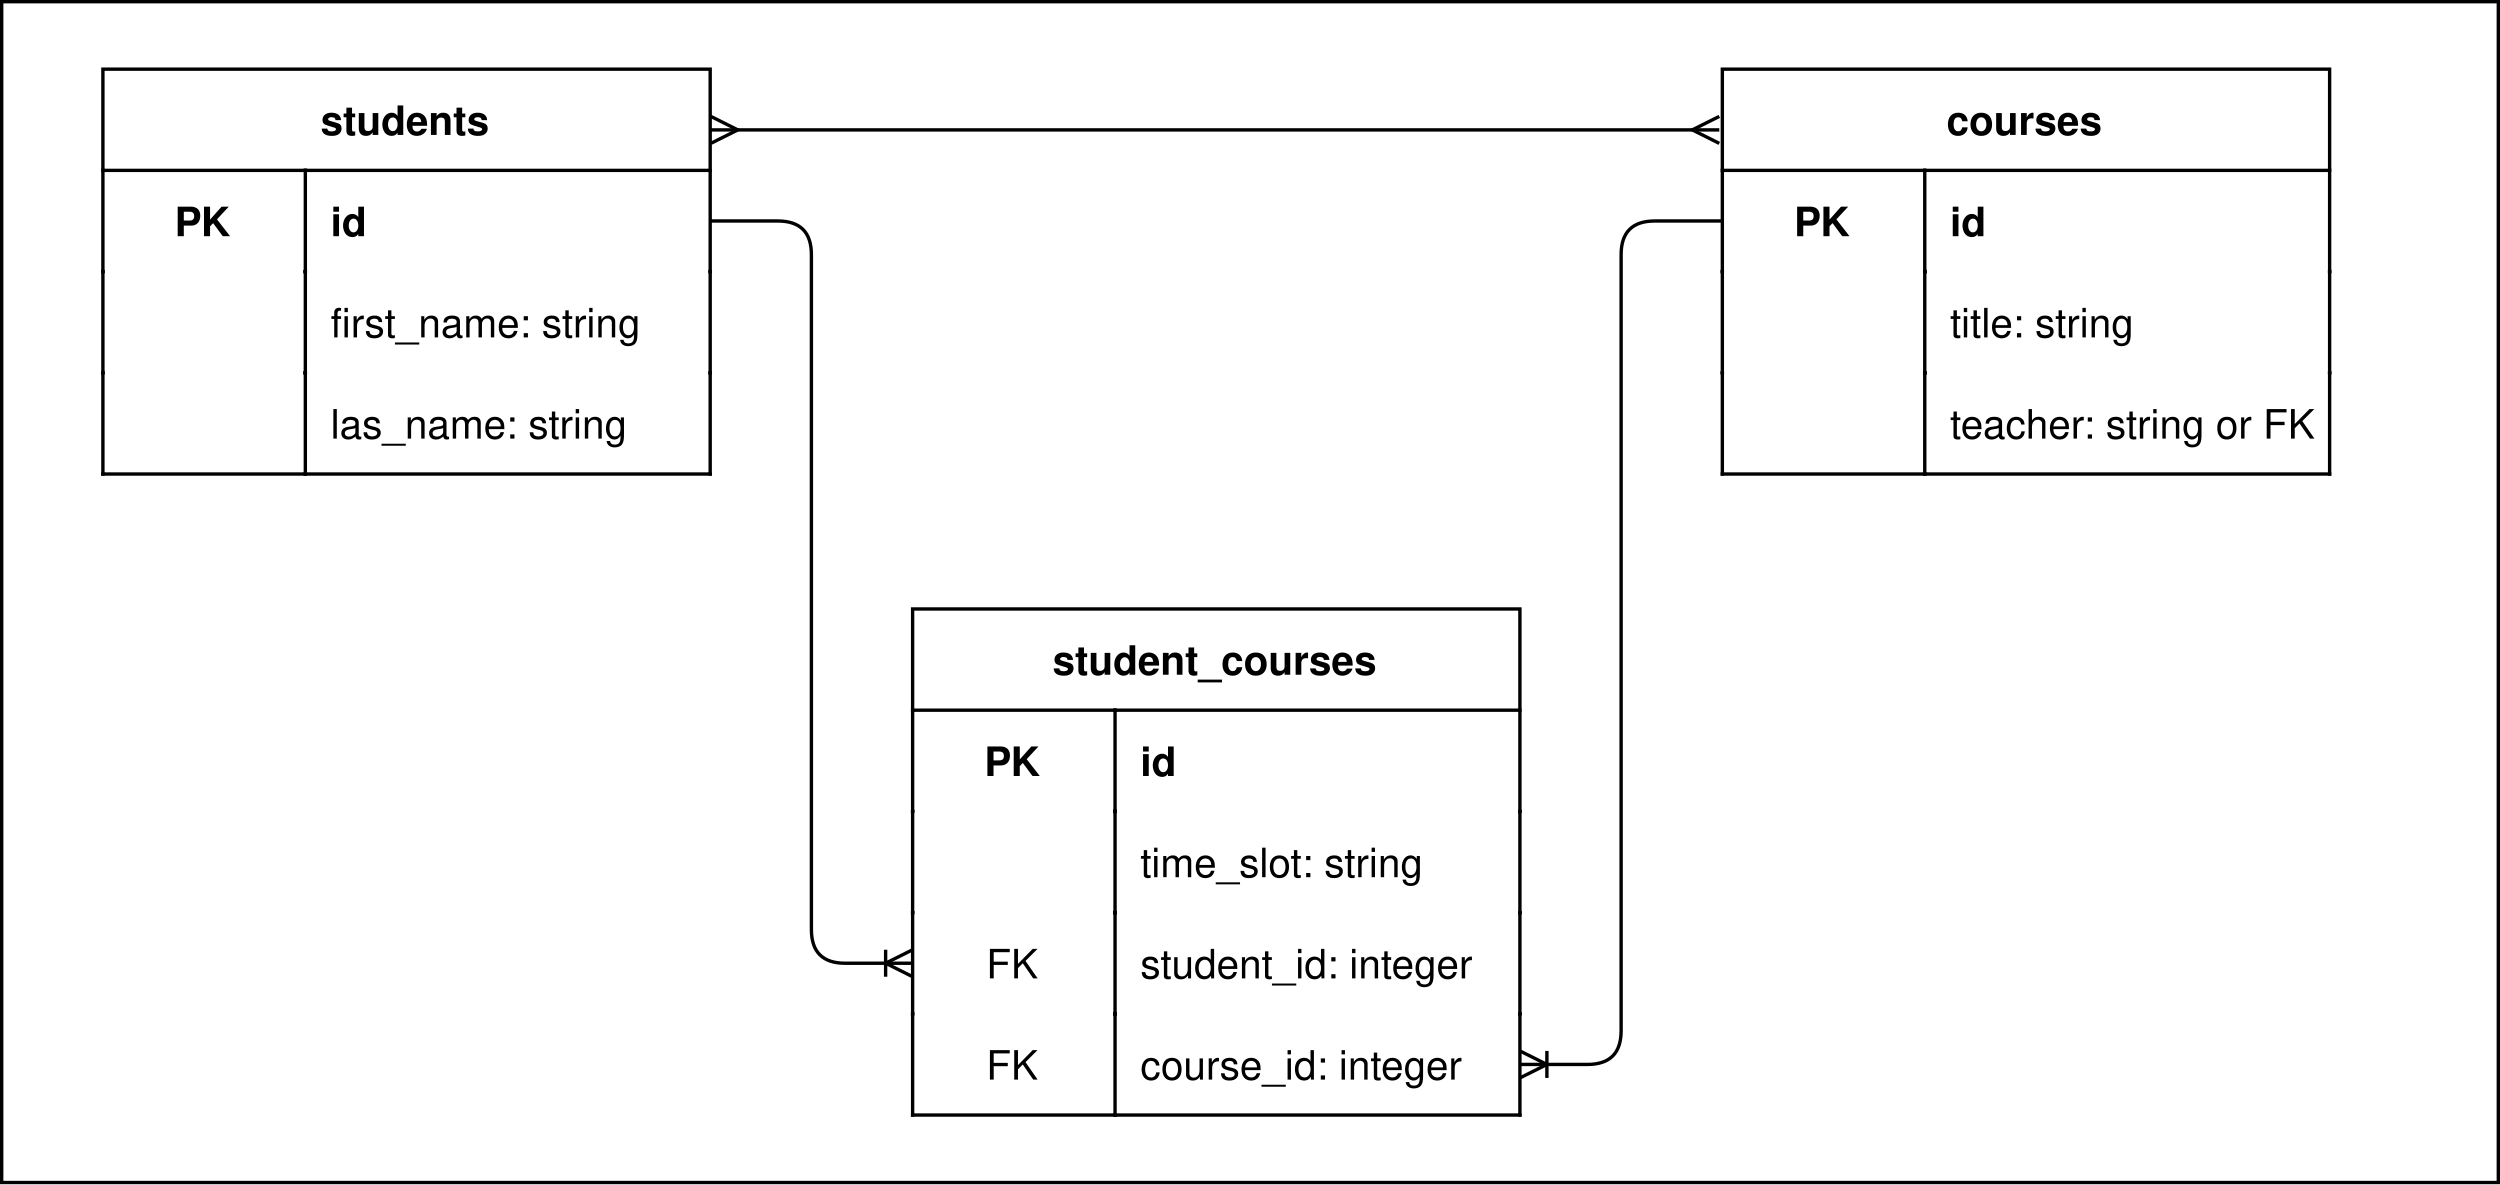
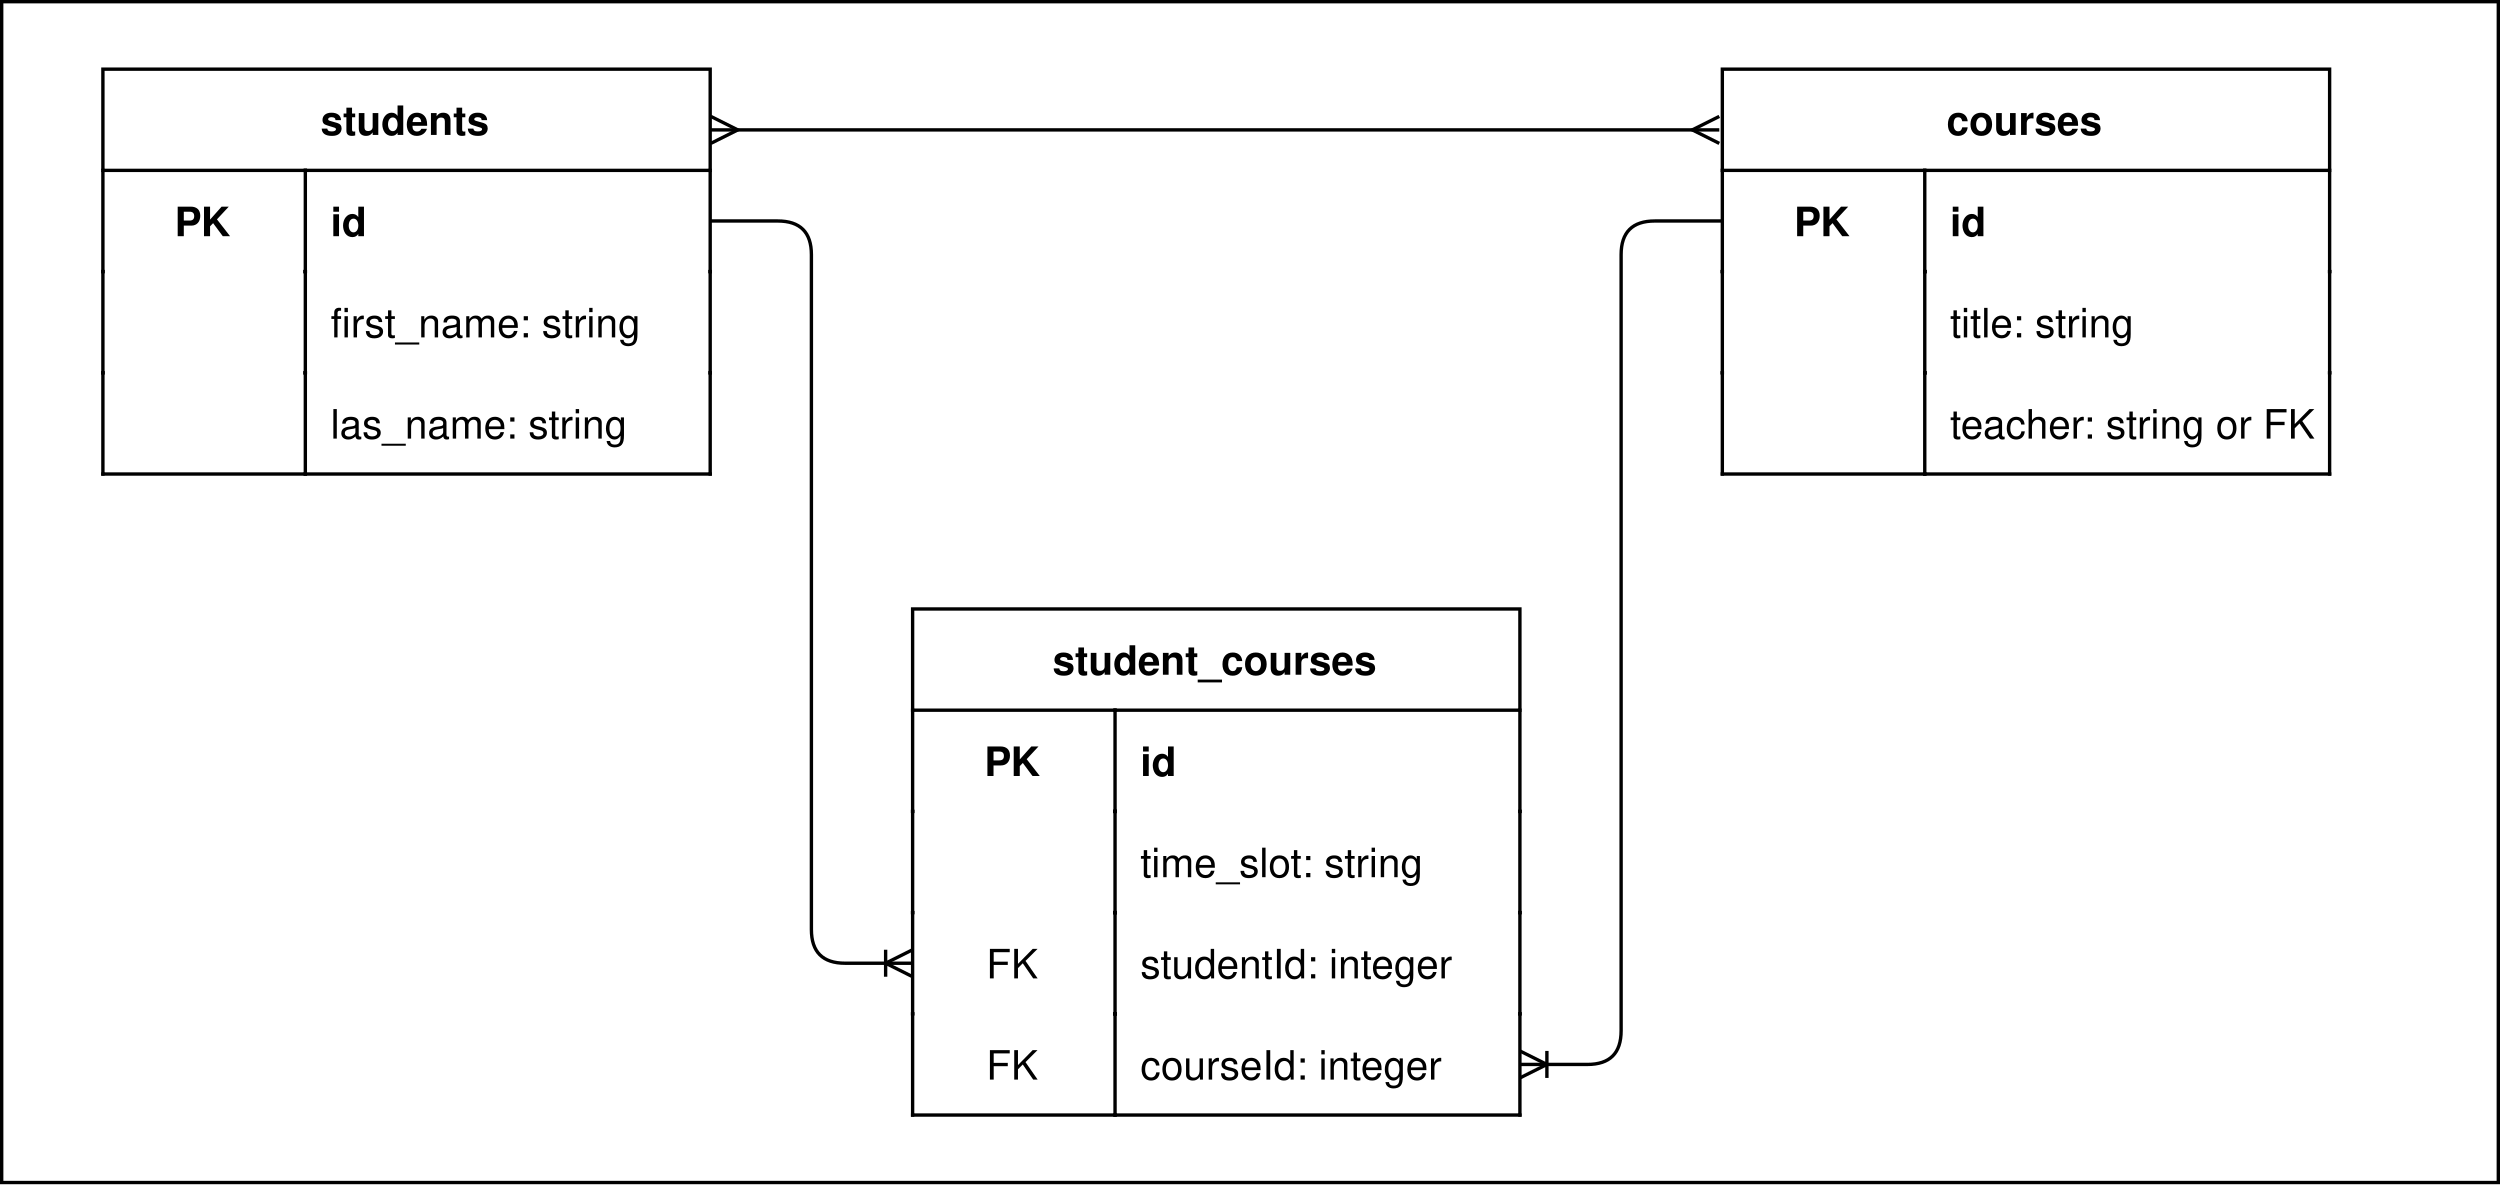
<svg xmlns="http://www.w3.org/2000/svg" host="65bd71144e" version="1.1" width="741px" height="351px" viewBox="-0.5 -0.5 741 351" content="&lt;mxfile&gt;&lt;diagram id=&quot;m0Mo43yvslQXJXKgiQLq&quot; name=&quot;Page-1&quot;&gt;7Vxdb+MoFP01edzKmLofj5O0syNNR6rakXb2qWJiEiMRE2EySebX78WGODZx63Qdd0QsVZW5wDXcczm2DygjPFls/pZkmXwTMeWjMIg3I3w3CsMouob/2rAtDJfotjDMJYsLEyoNz+w3NcbAWFcsplmloRKCK7asGqciTelUVWxESrGuNpsJXr3rksypY3ieEu5a/2GxSgrrTRSU9i+UzRN7ZxSYmgWxjY0hS0gs1nsmfD/CEymEKq4WmwnlOnY2LkW/zw21u4FJmqo2HcKiwy/CV2ZuZlxqaycrxSqNqW4fjPB4nTBFn5dkqmvXgC7YErXgUEJwadxRqeimcUhoN1FIECoWVMktNDHJcGNCsy4je31pbMleVLENNzFozneuygnDhZnz4fljZ/6ZWsUw0syJA0C11JeK/NSmcaaIVCY3sQ4NZJsiLKXSxGIqOCfLjOXNC0vCePxAtmKlrCNbGs/YhsZPRWrqtpClD+AsM3GfgfNnMxhdTTibp3A9hbHqO44lzWAsDyRTHUBhOmAT4a1dfi406OYANCjsAJrLt1OzAsmTXkfjREj2WwPBTeD2YcrLa7bgJIUFSuKaaSxyQsrDzTifCC40lqlIqQOnbhRLsfxO5JwqY1gKpjMHxhaN4Q+CMAkuolEEY51AGZVl+NPNpZqINFMS0kb7oIDemmoEx0osjVNOZ9a/NCHW1z+FUmJhCq2wxq8uO9wSW9wBtJED7ePXRnBhCooR/gRETtI5L6DIeZ2UUBzA62AEK1HbD2d9fQkI5ozn1JywGBihbZQvD0d5L6xXR0bVOCsDcLQ3woEjUqIgw4HLMweq3ThboXfloAc1H4ueZcOi7TiD5xNL5w9Fz6savNEJ4N1UwdhfRGGncLdy1y3e1wMR90nEh3LoVER80x7afhYyjZn1979Y+Np7Fr51oJsxmamXlCyg/CkHUQIJ/unM3DXEPjOx/f4dqLgfKr7tkYoR8pWLUXA4yB6RMXJ1FE6y8+HiJoi9JuNG7ehlKlYyo4OEBDXhdVVDav16i7qQ99AgInX8wER/joqEfJaRkP86EjprIakJYK8fmYOU1C8d96klIW/FJOS/moRcOUmxBX3JuN6JPocvmDOUk+wdBzruiY771JNCV0/6/NFvx10R8t5RGV8J2S7FA+qCbqIZGRKazuHD3VdKbkLZa0p2RaWBkk9JyTuMe+FkV47yh5Mb4uwTJ7uCU6H0ng8lN4DsNSW7MpWDL43n1KpCECymtk+UE8VEel/WFNpRwckoHFXOzdI0/qQPJkPx/gkw/y6+kXSbV8BAf9i1qgv/6sJFZIt3m/3KO0vldMPUD+scrvd6QanspAu2TzEtPZdmNjVTh7SfmlaG05R9JLR7P9udJa1o/tYo8+j9qo7jlWx51I+gMg/rB1fD+l5CMX7Tq8wOxxGun4CtOypm7Th6T5q52tiwjbQDIkI1IHo9inzMOanhrazVg6RBbvmAbaQDJ6n82UYqMtfrtzLr/Ty3kZoA9vmNDB9xVGqg4w7ouM9tJOwKXx+8mLv6QsYNrzg+cbErX8HHkA7dGWwhNeHrNRUPB6z6peI+t5Cwq3f5QsX+n67CrmylKJkm+hN9n4wDQCMMPlyGPiEtn+FBK9zioFUPmiV6n2Zpr0+nWVpBpyJavr2BcVLRsq417n4I4VjR8rIuWtYddSda4hbCWLd5tihSLH9fcKy7xPsruAiCqJp96M3006VHKhkEIJdOKzo6OKxq6ej1xNSFurP3JSs+kKtvn0g7rcAe1lLMnuw8NlejoO7oqqNchWL5MypF8/K3aPD9fw==&lt;/diagram&gt;&lt;/mxfile&gt;">
  <defs>
    <clipPath id="mx-clip-30-50-60-30-0">
      <rect x="30" y="50" width="60" height="30" />
    </clipPath>
    <clipPath id="mx-clip-96-50-114-30-0">
      <rect x="96" y="50" width="114" height="30" />
    </clipPath>
    <clipPath id="mx-clip-96-80-114-30-0">
      <rect x="96" y="80" width="114" height="30" />
    </clipPath>
    <clipPath id="mx-clip-96-110-114-30-0">
      <rect x="96" y="110" width="114" height="30" />
    </clipPath>
    <clipPath id="mx-clip-270-210-60-30-0">
      <rect x="270" y="210" width="60" height="30" />
    </clipPath>
    <clipPath id="mx-clip-336-210-114-30-0">
      <rect x="336" y="210" width="114" height="30" />
    </clipPath>
    <clipPath id="mx-clip-336-240-114-30-0">
      <rect x="336" y="240" width="114" height="30" />
    </clipPath>
    <clipPath id="mx-clip-270-270-60-30-0">
      <rect x="270" y="270" width="60" height="30" />
    </clipPath>
    <clipPath id="mx-clip-336-270-114-30-0">
      <rect x="336" y="270" width="114" height="30" />
    </clipPath>
    <clipPath id="mx-clip-270-300-60-30-0">
      <rect x="270" y="300" width="60" height="30" />
    </clipPath>
    <clipPath id="mx-clip-336-300-114-30-0">
      <rect x="336" y="300" width="114" height="30" />
    </clipPath>
    <clipPath id="mx-clip-510-50-60-30-0">
      <rect x="510" y="50" width="60" height="30" />
    </clipPath>
    <clipPath id="mx-clip-576-50-114-30-0">
      <rect x="576" y="50" width="114" height="30" />
    </clipPath>
    <clipPath id="mx-clip-576-80-114-30-0">
      <rect x="576" y="80" width="114" height="30" />
    </clipPath>
    <clipPath id="mx-clip-576-110-114-30-0">
      <rect x="576" y="110" width="114" height="30" />
    </clipPath>
  </defs>
  <g>
    <rect x="0" y="0" width="740" height="350" fill="rgb(255, 255, 255)" stroke="rgb(0, 0, 0)" pointer-events="all" />
    <path d="M 30 50 L 30 20 L 210 20 L 210 50" fill="rgb(255, 255, 255)" stroke="rgb(0, 0, 0)" stroke-miterlimit="10" pointer-events="all" />
    <path d="M 30 50 L 30 140 L 210 140 L 210 50" fill="none" stroke="rgb(0, 0, 0)" stroke-miterlimit="10" pointer-events="none" />
    <path d="M 30 50 L 210 50" fill="none" stroke="rgb(0, 0, 0)" stroke-miterlimit="10" pointer-events="none" />
    <path d="M 90 50 L 90 80 L 90 110 L 90 140" fill="none" stroke="rgb(0, 0, 0)" stroke-miterlimit="10" pointer-events="none" />
    <g fill="rgb(0, 0, 0)" font-family="Helvetica" font-weight="bold" pointer-events="none" text-anchor="middle" font-size="12px">
      <text x="119.5" y="39.5">
                students
            </text>
    </g>
    <path d="M 30 50 M 90 50 M 90 80 M 30 80" fill="none" stroke="rgb(0, 0, 0)" stroke-linecap="square" stroke-miterlimit="10" pointer-events="none" />
    <g fill="rgb(0, 0, 0)" font-family="Helvetica" font-weight="bold" pointer-events="none" clip-path="url(#mx-clip-30-50-60-30-0)" text-anchor="middle" font-size="12px">
      <text x="59.5" y="69.5">
                PK
            </text>
    </g>
    <path d="M 90 50 M 210 50 M 210 80 M 90 80" fill="none" stroke="rgb(0, 0, 0)" stroke-linecap="square" stroke-miterlimit="10" pointer-events="none" />
    <g fill="rgb(0, 0, 0)" font-family="Helvetica" font-weight="bold" text-decoration="underline" pointer-events="none" clip-path="url(#mx-clip-96-50-114-30-0)" font-size="12px">
      <text x="97.5" y="69.5">
                id
            </text>
    </g>
    <path d="M 30 80 M 90 80 M 90 110 M 30 110" fill="none" stroke="rgb(0, 0, 0)" stroke-linecap="square" stroke-miterlimit="10" pointer-events="none" />
    <path d="M 90 80 M 210 80 M 210 110 M 90 110" fill="none" stroke="rgb(0, 0, 0)" stroke-linecap="square" stroke-miterlimit="10" pointer-events="none" />
    <g fill="rgb(0, 0, 0)" font-family="Helvetica" pointer-events="none" clip-path="url(#mx-clip-96-80-114-30-0)" font-size="12px">
      <text x="97.5" y="99.5">
                first_name: string
            </text>
    </g>
    <path d="M 30 110 M 90 110 M 90 140 M 30 140" fill="none" stroke="rgb(0, 0, 0)" stroke-linecap="square" stroke-miterlimit="10" pointer-events="none" />
    <path d="M 90 110 M 210 110 M 210 140 M 90 140" fill="none" stroke="rgb(0, 0, 0)" stroke-linecap="square" stroke-miterlimit="10" pointer-events="none" />
    <g fill="rgb(0, 0, 0)" font-family="Helvetica" pointer-events="none" clip-path="url(#mx-clip-96-110-114-30-0)" font-size="12px">
      <text x="97.5" y="129.5">
                las_name: string
            </text>
    </g>
    <path d="M 270 210 L 270 180 L 450 180 L 450 210" fill="rgb(255, 255, 255)" stroke="rgb(0, 0, 0)" stroke-miterlimit="10" pointer-events="none" />
    <path d="M 270 210 L 270 330 L 450 330 L 450 210" fill="none" stroke="rgb(0, 0, 0)" stroke-miterlimit="10" pointer-events="none" />
    <path d="M 270 210 L 450 210" fill="none" stroke="rgb(0, 0, 0)" stroke-miterlimit="10" pointer-events="none" />
    <path d="M 330 210 L 330 240 L 330 270 L 330 300 L 330 330" fill="none" stroke="rgb(0, 0, 0)" stroke-miterlimit="10" pointer-events="none" />
    <g fill="rgb(0, 0, 0)" font-family="Helvetica" font-weight="bold" pointer-events="none" text-anchor="middle" font-size="12px">
      <text x="359.5" y="199.5">
                student_courses
            </text>
    </g>
    <path d="M 270 210 M 330 210 M 330 240 M 270 240" fill="none" stroke="rgb(0, 0, 0)" stroke-linecap="square" stroke-miterlimit="10" pointer-events="none" />
    <g fill="rgb(0, 0, 0)" font-family="Helvetica" font-weight="bold" pointer-events="none" clip-path="url(#mx-clip-270-210-60-30-0)" text-anchor="middle" font-size="12px">
      <text x="299.5" y="229.5">
                PK
            </text>
    </g>
    <path d="M 330 210 M 450 210 M 450 240 M 330 240" fill="none" stroke="rgb(0, 0, 0)" stroke-linecap="square" stroke-miterlimit="10" pointer-events="none" />
    <g fill="rgb(0, 0, 0)" font-family="Helvetica" font-weight="bold" text-decoration="underline" pointer-events="none" clip-path="url(#mx-clip-336-210-114-30-0)" font-size="12px">
      <text x="337.5" y="229.5">
                id
            </text>
    </g>
    <path d="M 270 240 M 330 240 M 330 270 M 270 270" fill="none" stroke="rgb(0, 0, 0)" stroke-linecap="square" stroke-miterlimit="10" pointer-events="none" />
    <path d="M 330 240 M 450 240 M 450 270 M 330 270" fill="none" stroke="rgb(0, 0, 0)" stroke-linecap="square" stroke-miterlimit="10" pointer-events="none" />
    <g fill="rgb(0, 0, 0)" font-family="Helvetica" pointer-events="none" clip-path="url(#mx-clip-336-240-114-30-0)" font-size="12px">
      <text x="337.5" y="259.5">
                time_slot: string
            </text>
    </g>
    <path d="M 270 270 M 330 270 M 330 300 M 270 300" fill="none" stroke="rgb(0, 0, 0)" stroke-linecap="square" stroke-miterlimit="10" pointer-events="none" />
    <g fill="rgb(0, 0, 0)" font-family="Helvetica" pointer-events="none" clip-path="url(#mx-clip-270-270-60-30-0)" text-anchor="middle" font-size="12px">
      <text x="299.5" y="289.5">
                FK
            </text>
    </g>
    <path d="M 330 270 M 450 270 M 450 300 M 330 300" fill="none" stroke="rgb(0, 0, 0)" stroke-linecap="square" stroke-miterlimit="10" pointer-events="none" />
    <g fill="rgb(0, 0, 0)" font-family="Helvetica" pointer-events="none" clip-path="url(#mx-clip-336-270-114-30-0)" font-size="12px">
      <text x="337.5" y="289.5">
-                 student_id: integer
+                 studentId: integer
            </text>
    </g>
    <path d="M 270 300 M 330 300 M 330 330 M 270 330" fill="none" stroke="rgb(0, 0, 0)" stroke-linecap="square" stroke-miterlimit="10" pointer-events="none" />
    <g fill="rgb(0, 0, 0)" font-family="Helvetica" pointer-events="none" clip-path="url(#mx-clip-270-300-60-30-0)" text-anchor="middle" font-size="12px">
      <text x="299.5" y="319.5">
                FK
            </text>
    </g>
    <path d="M 330 300 M 450 300 M 450 330 M 330 330" fill="none" stroke="rgb(0, 0, 0)" stroke-linecap="square" stroke-miterlimit="10" pointer-events="none" />
    <g fill="rgb(0, 0, 0)" font-family="Helvetica" pointer-events="none" clip-path="url(#mx-clip-336-300-114-30-0)" font-size="12px">
      <text x="337.5" y="319.5">
-                 course_id: integer
+                 courseId: integer
            </text>
    </g>
    <path d="M 210 65 L 230 65 Q 240 65 240 75 L 240 165 Q 240 175 240 185 L 240 275 Q 240 285 250 285 L 270 285" fill="none" stroke="rgb(0, 0, 0)" stroke-miterlimit="10" pointer-events="none" />
    <path d="M 262 289 L 262 281 M 270 281 L 262 285 L 270 289" fill="none" stroke="rgb(0, 0, 0)" stroke-miterlimit="10" pointer-events="none" />
    <path d="M 510 50 L 510 20 L 690 20 L 690 50" fill="rgb(255, 255, 255)" stroke="rgb(0, 0, 0)" stroke-miterlimit="10" pointer-events="none" />
    <path d="M 510 50 L 510 140 L 690 140 L 690 50" fill="none" stroke="rgb(0, 0, 0)" stroke-miterlimit="10" pointer-events="none" />
    <path d="M 510 50 L 690 50" fill="none" stroke="rgb(0, 0, 0)" stroke-miterlimit="10" pointer-events="none" />
    <path d="M 570 50 L 570 80 L 570 110 L 570 140" fill="none" stroke="rgb(0, 0, 0)" stroke-miterlimit="10" pointer-events="none" />
    <g fill="rgb(0, 0, 0)" font-family="Helvetica" font-weight="bold" pointer-events="none" text-anchor="middle" font-size="12px">
      <text x="599.5" y="39.5">
                courses
            </text>
    </g>
    <path d="M 510 50 M 570 50 M 570 80 M 510 80" fill="none" stroke="rgb(0, 0, 0)" stroke-linecap="square" stroke-miterlimit="10" pointer-events="none" />
    <g fill="rgb(0, 0, 0)" font-family="Helvetica" font-weight="bold" pointer-events="none" clip-path="url(#mx-clip-510-50-60-30-0)" text-anchor="middle" font-size="12px">
      <text x="539.5" y="69.5">
                PK
            </text>
    </g>
    <path d="M 570 50 M 690 50 M 690 80 M 570 80" fill="none" stroke="rgb(0, 0, 0)" stroke-linecap="square" stroke-miterlimit="10" pointer-events="none" />
    <g fill="rgb(0, 0, 0)" font-family="Helvetica" font-weight="bold" text-decoration="underline" pointer-events="none" clip-path="url(#mx-clip-576-50-114-30-0)" font-size="12px">
      <text x="577.5" y="69.5">
                id
            </text>
    </g>
    <path d="M 510 80 M 570 80 M 570 110 M 510 110" fill="none" stroke="rgb(0, 0, 0)" stroke-linecap="square" stroke-miterlimit="10" pointer-events="none" />
    <path d="M 570 80 M 690 80 M 690 110 M 570 110" fill="none" stroke="rgb(0, 0, 0)" stroke-linecap="square" stroke-miterlimit="10" pointer-events="none" />
    <g fill="rgb(0, 0, 0)" font-family="Helvetica" pointer-events="none" clip-path="url(#mx-clip-576-80-114-30-0)" font-size="12px">
      <text x="577.5" y="99.5">
                title: string
            </text>
    </g>
    <path d="M 510 110 M 570 110 M 570 140 M 510 140" fill="none" stroke="rgb(0, 0, 0)" stroke-linecap="square" stroke-miterlimit="10" pointer-events="none" />
    <path d="M 570 110 M 690 110 M 690 140 M 570 140" fill="none" stroke="rgb(0, 0, 0)" stroke-linecap="square" stroke-miterlimit="10" pointer-events="none" />
    <g fill="rgb(0, 0, 0)" font-family="Helvetica" pointer-events="none" clip-path="url(#mx-clip-576-110-114-30-0)" font-size="12px">
      <text x="577.5" y="129.5">
                teacher: string or FK
            </text>
    </g>
    <path d="M 510 65 L 490 65 Q 480 65 480 75 L 480 305 Q 480 315 470 315 L 450 315" fill="none" stroke="rgb(0, 0, 0)" stroke-miterlimit="10" pointer-events="none" />
    <path d="M 458 311 L 458 319 M 450 319 L 458 315 L 450 311" fill="none" stroke="rgb(0, 0, 0)" stroke-miterlimit="10" pointer-events="none" />
    <path d="M 210.18 38 L 230.18 38 Q 240.18 38 250.18 38 L 469.1 38 Q 479.1 38 489.1 38 L 509.1 38" fill="none" stroke="rgb(0, 0, 0)" stroke-miterlimit="10" pointer-events="none" />
    <path d="M 210.18 42 L 218.18 38 L 210.18 34" fill="none" stroke="rgb(0, 0, 0)" stroke-miterlimit="10" pointer-events="none" />
    <path d="M 509.1 34 L 501.1 38 L 509.1 42" fill="none" stroke="rgb(0, 0, 0)" stroke-miterlimit="10" pointer-events="none" />
  </g>
</svg>
